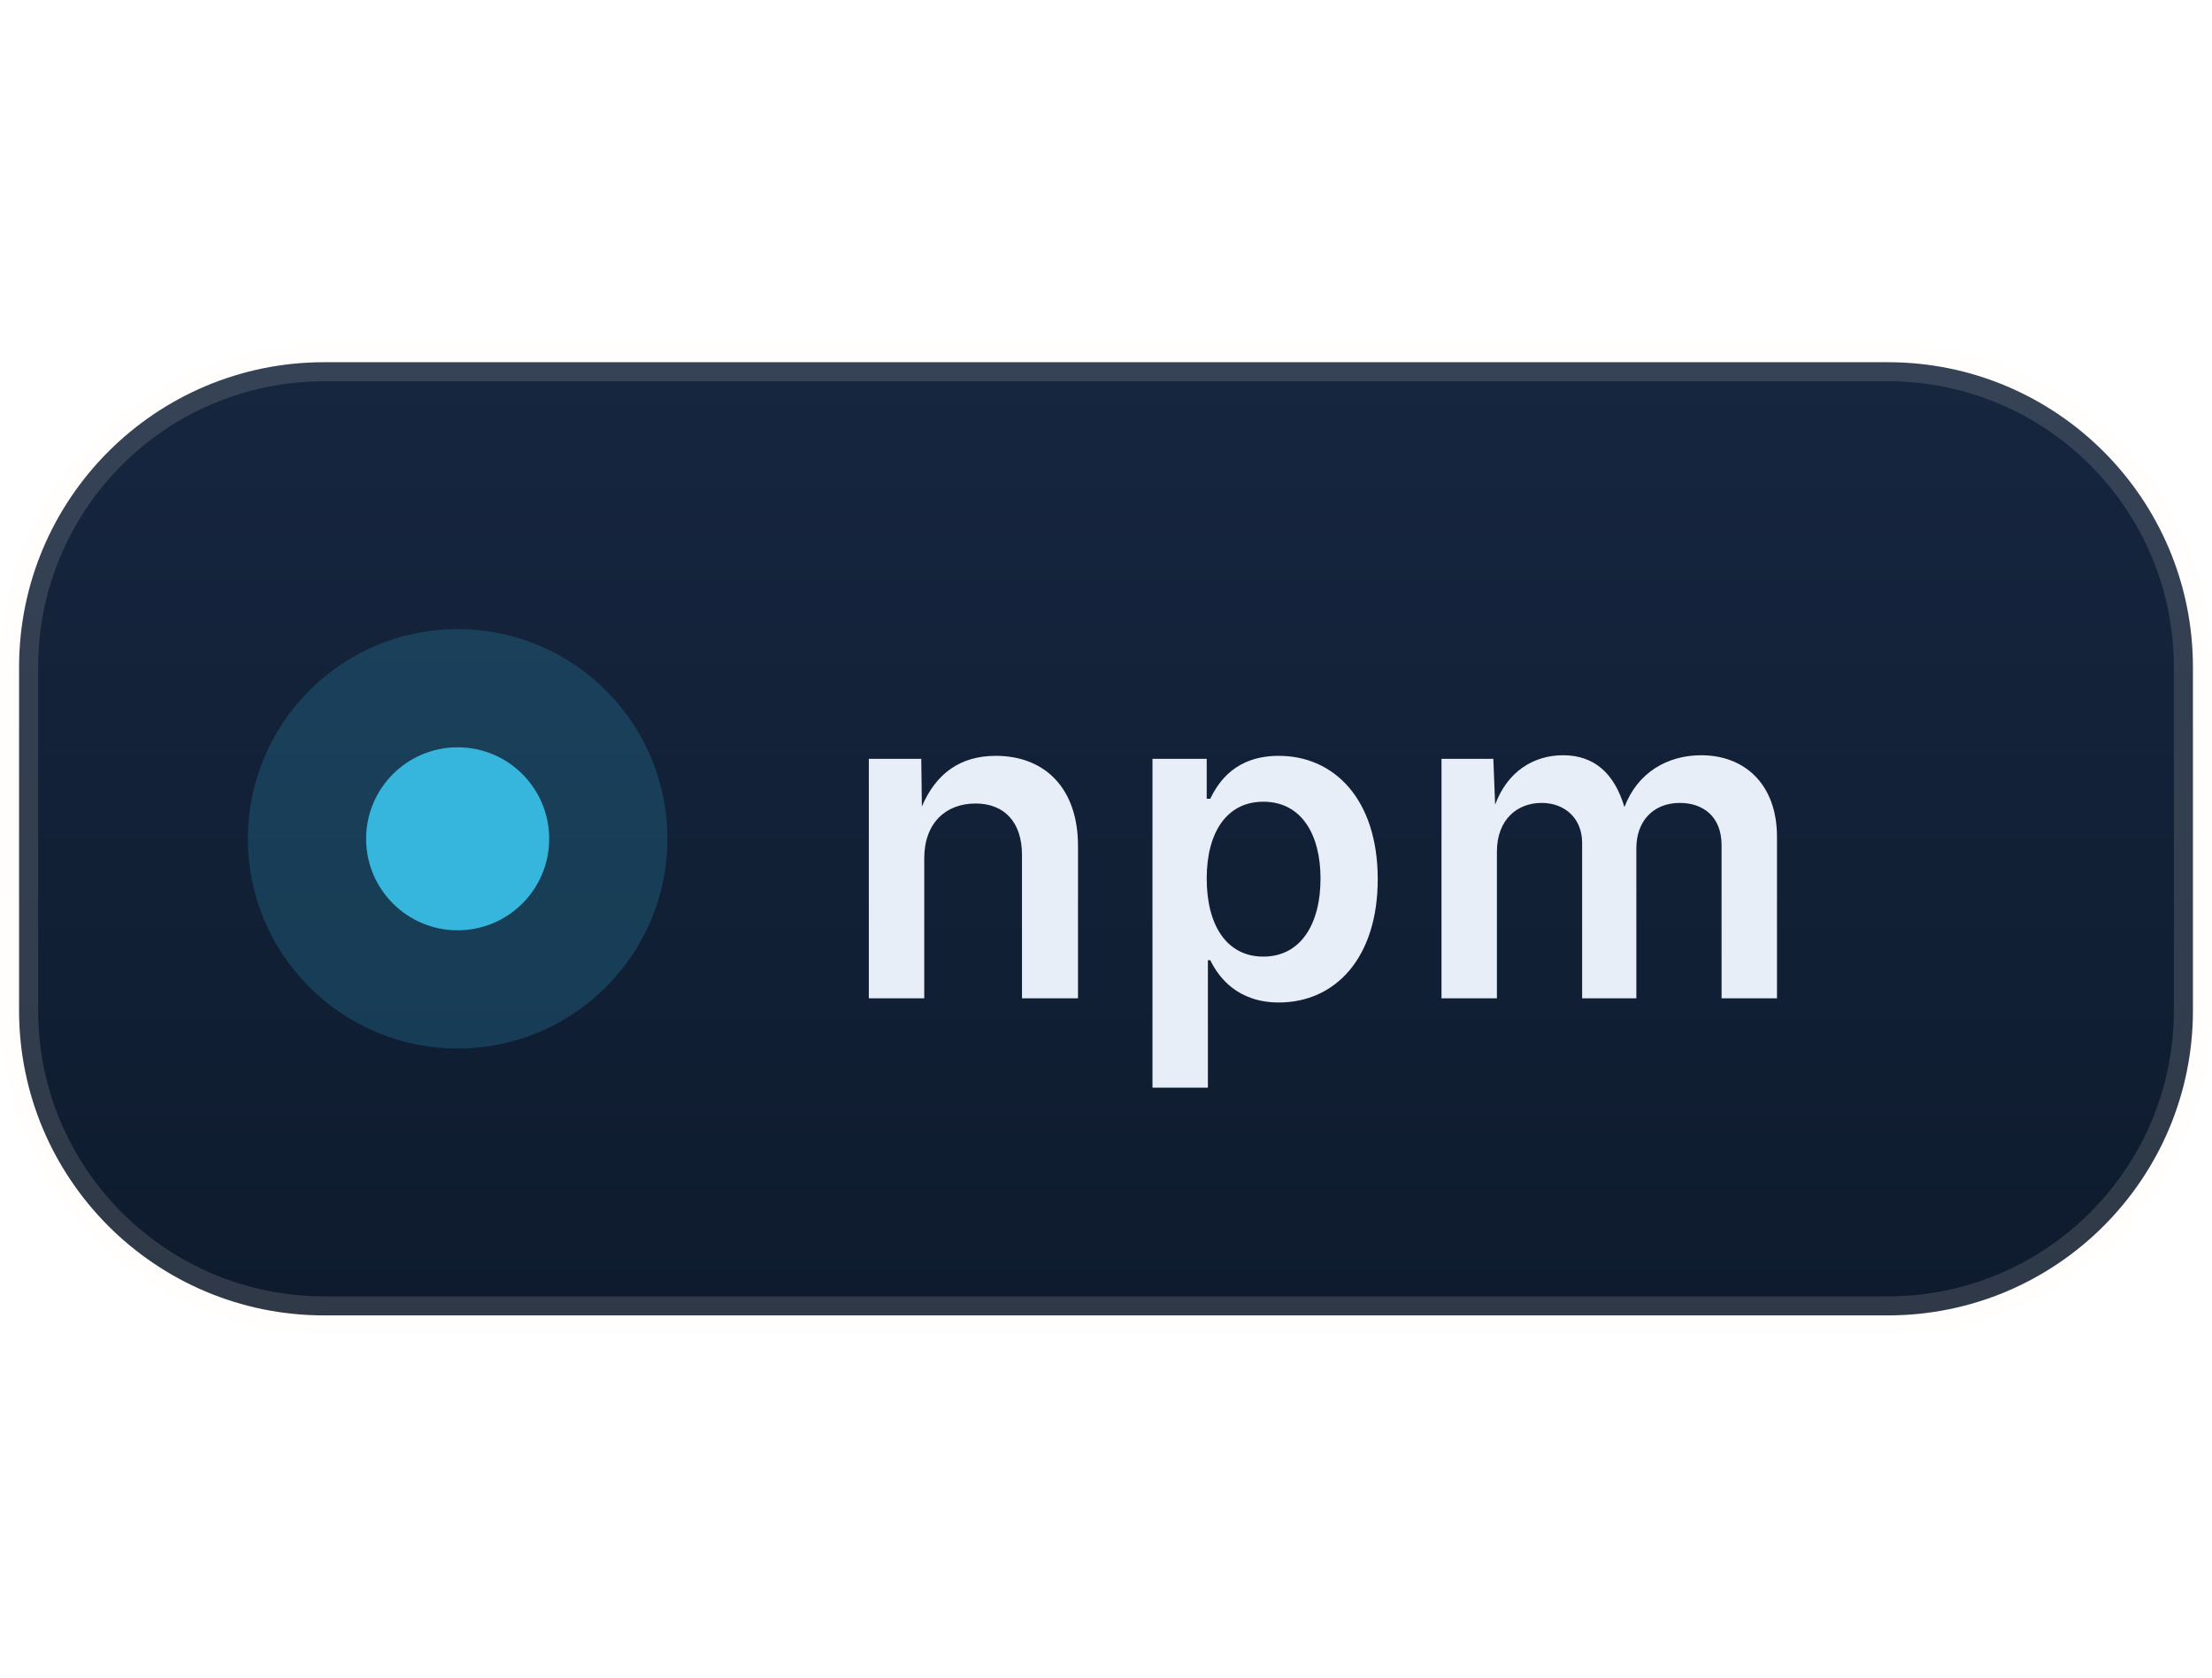
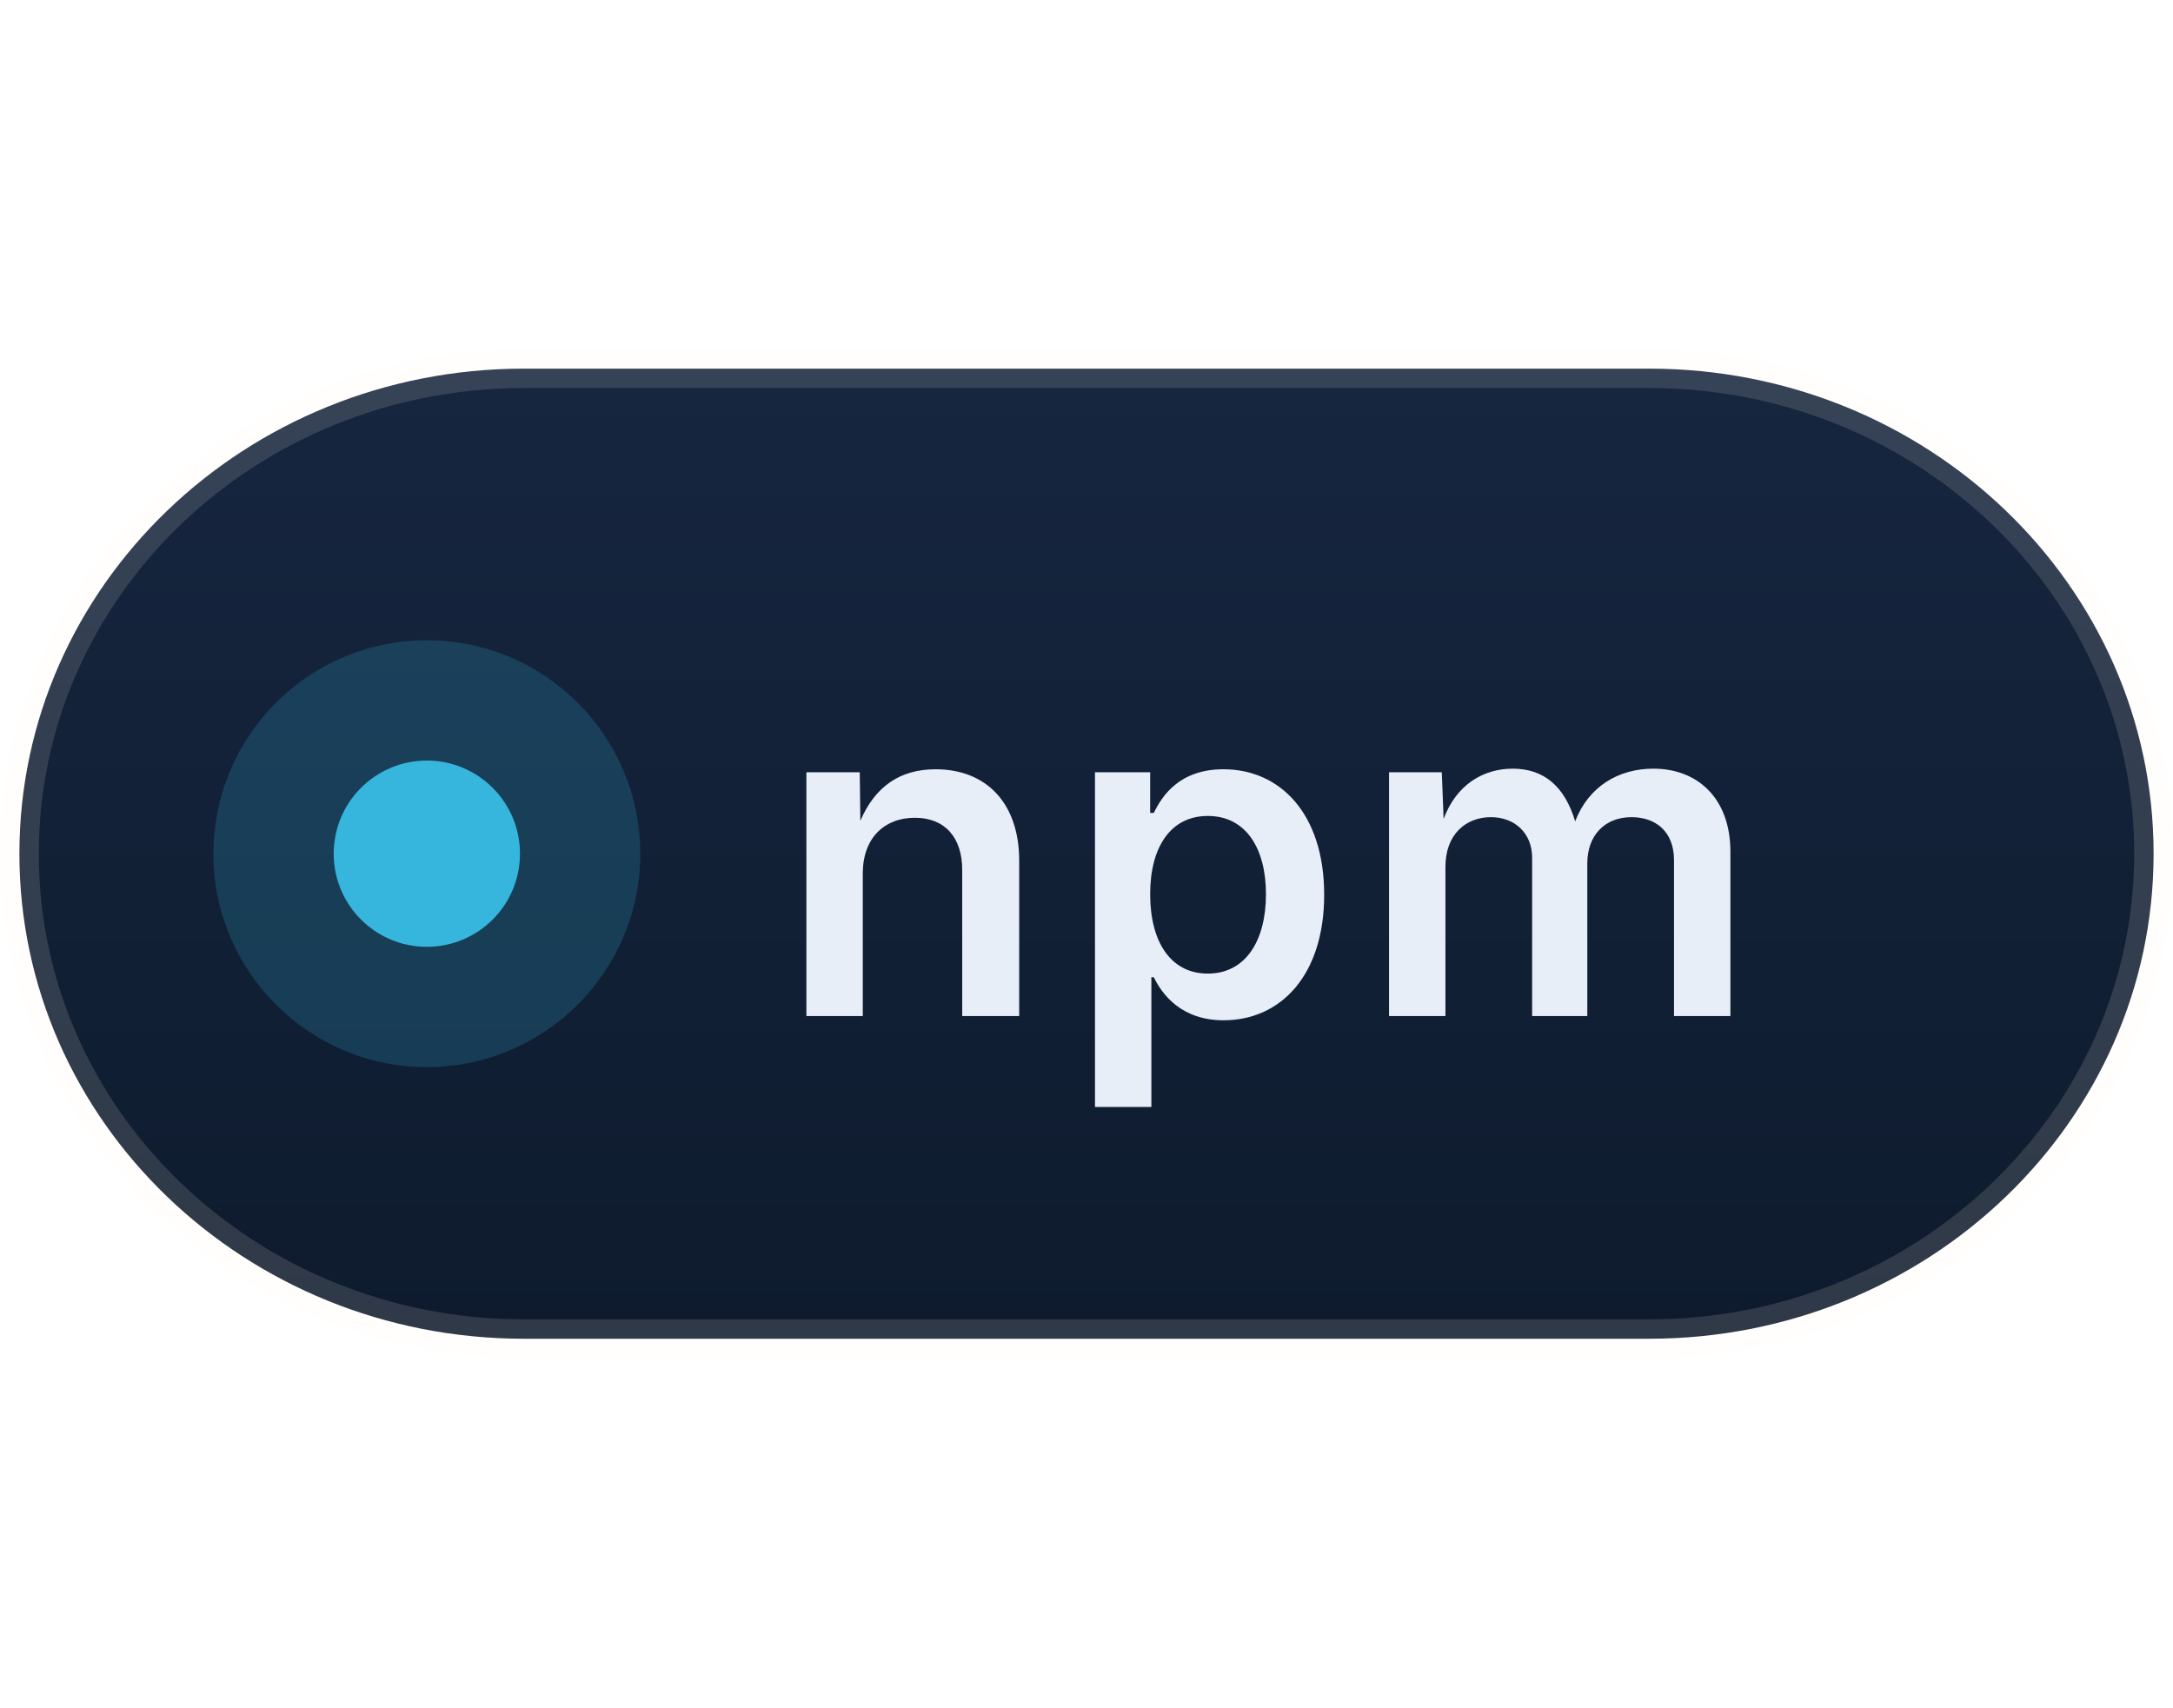
- <svg xmlns="http://www.w3.org/2000/svg" width="58" height="44" viewBox="0 0 58 44" role="img" aria-label="npm">
+ <svg xmlns="http://www.w3.org/2000/svg" width="56" height="44" viewBox="0 0 56 44" role="img" aria-label="npm">
  <defs>
    <linearGradient id="face" x1="0" y1="0" x2="0" y2="1">
      <stop offset="0" stop-color="#16263f" />
      <stop offset="1" stop-color="#0e1b2e" />
    </linearGradient>
  </defs>
-   <rect x="0.5" y="9.5" width="57" height="25" rx="8" fill="url(#face)" stroke="rgba(251, 243, 228, 0.14)" stroke-width="1" />
-   <circle cx="12" cy="22" r="5.5" fill="rgba(54, 182, 221, 0.2)" />
-   <circle cx="12" cy="22" r="2.4" fill="#36b6dd" />
-   <text x="22" y="22" dominant-baseline="central" font-family="Segoe UI, Inter, -apple-system, BlinkMacSystemFont, Helvetica, Arial, sans-serif" font-size="11.5" font-weight="600" letter-spacing="0.4" fill="#e7eef8">npm</text>
+   <rect x="0.5" y="9.5" width="55" height="25" rx="13" fill="url(#face)" stroke="rgba(251, 243, 228, 0.14)" stroke-width="1" />
+   <circle cx="11" cy="22" r="5.5" fill="rgba(54, 182, 221, 0.2)" />
+   <circle cx="11" cy="22" r="2.4" fill="#36b6dd" />
+   <text x="20" y="22" dominant-baseline="central" font-family="Segoe UI, Inter, -apple-system, BlinkMacSystemFont, Helvetica, Arial, sans-serif" font-size="11.5" font-weight="600" letter-spacing="0.4" fill="#e7eef8">npm</text>
</svg>
